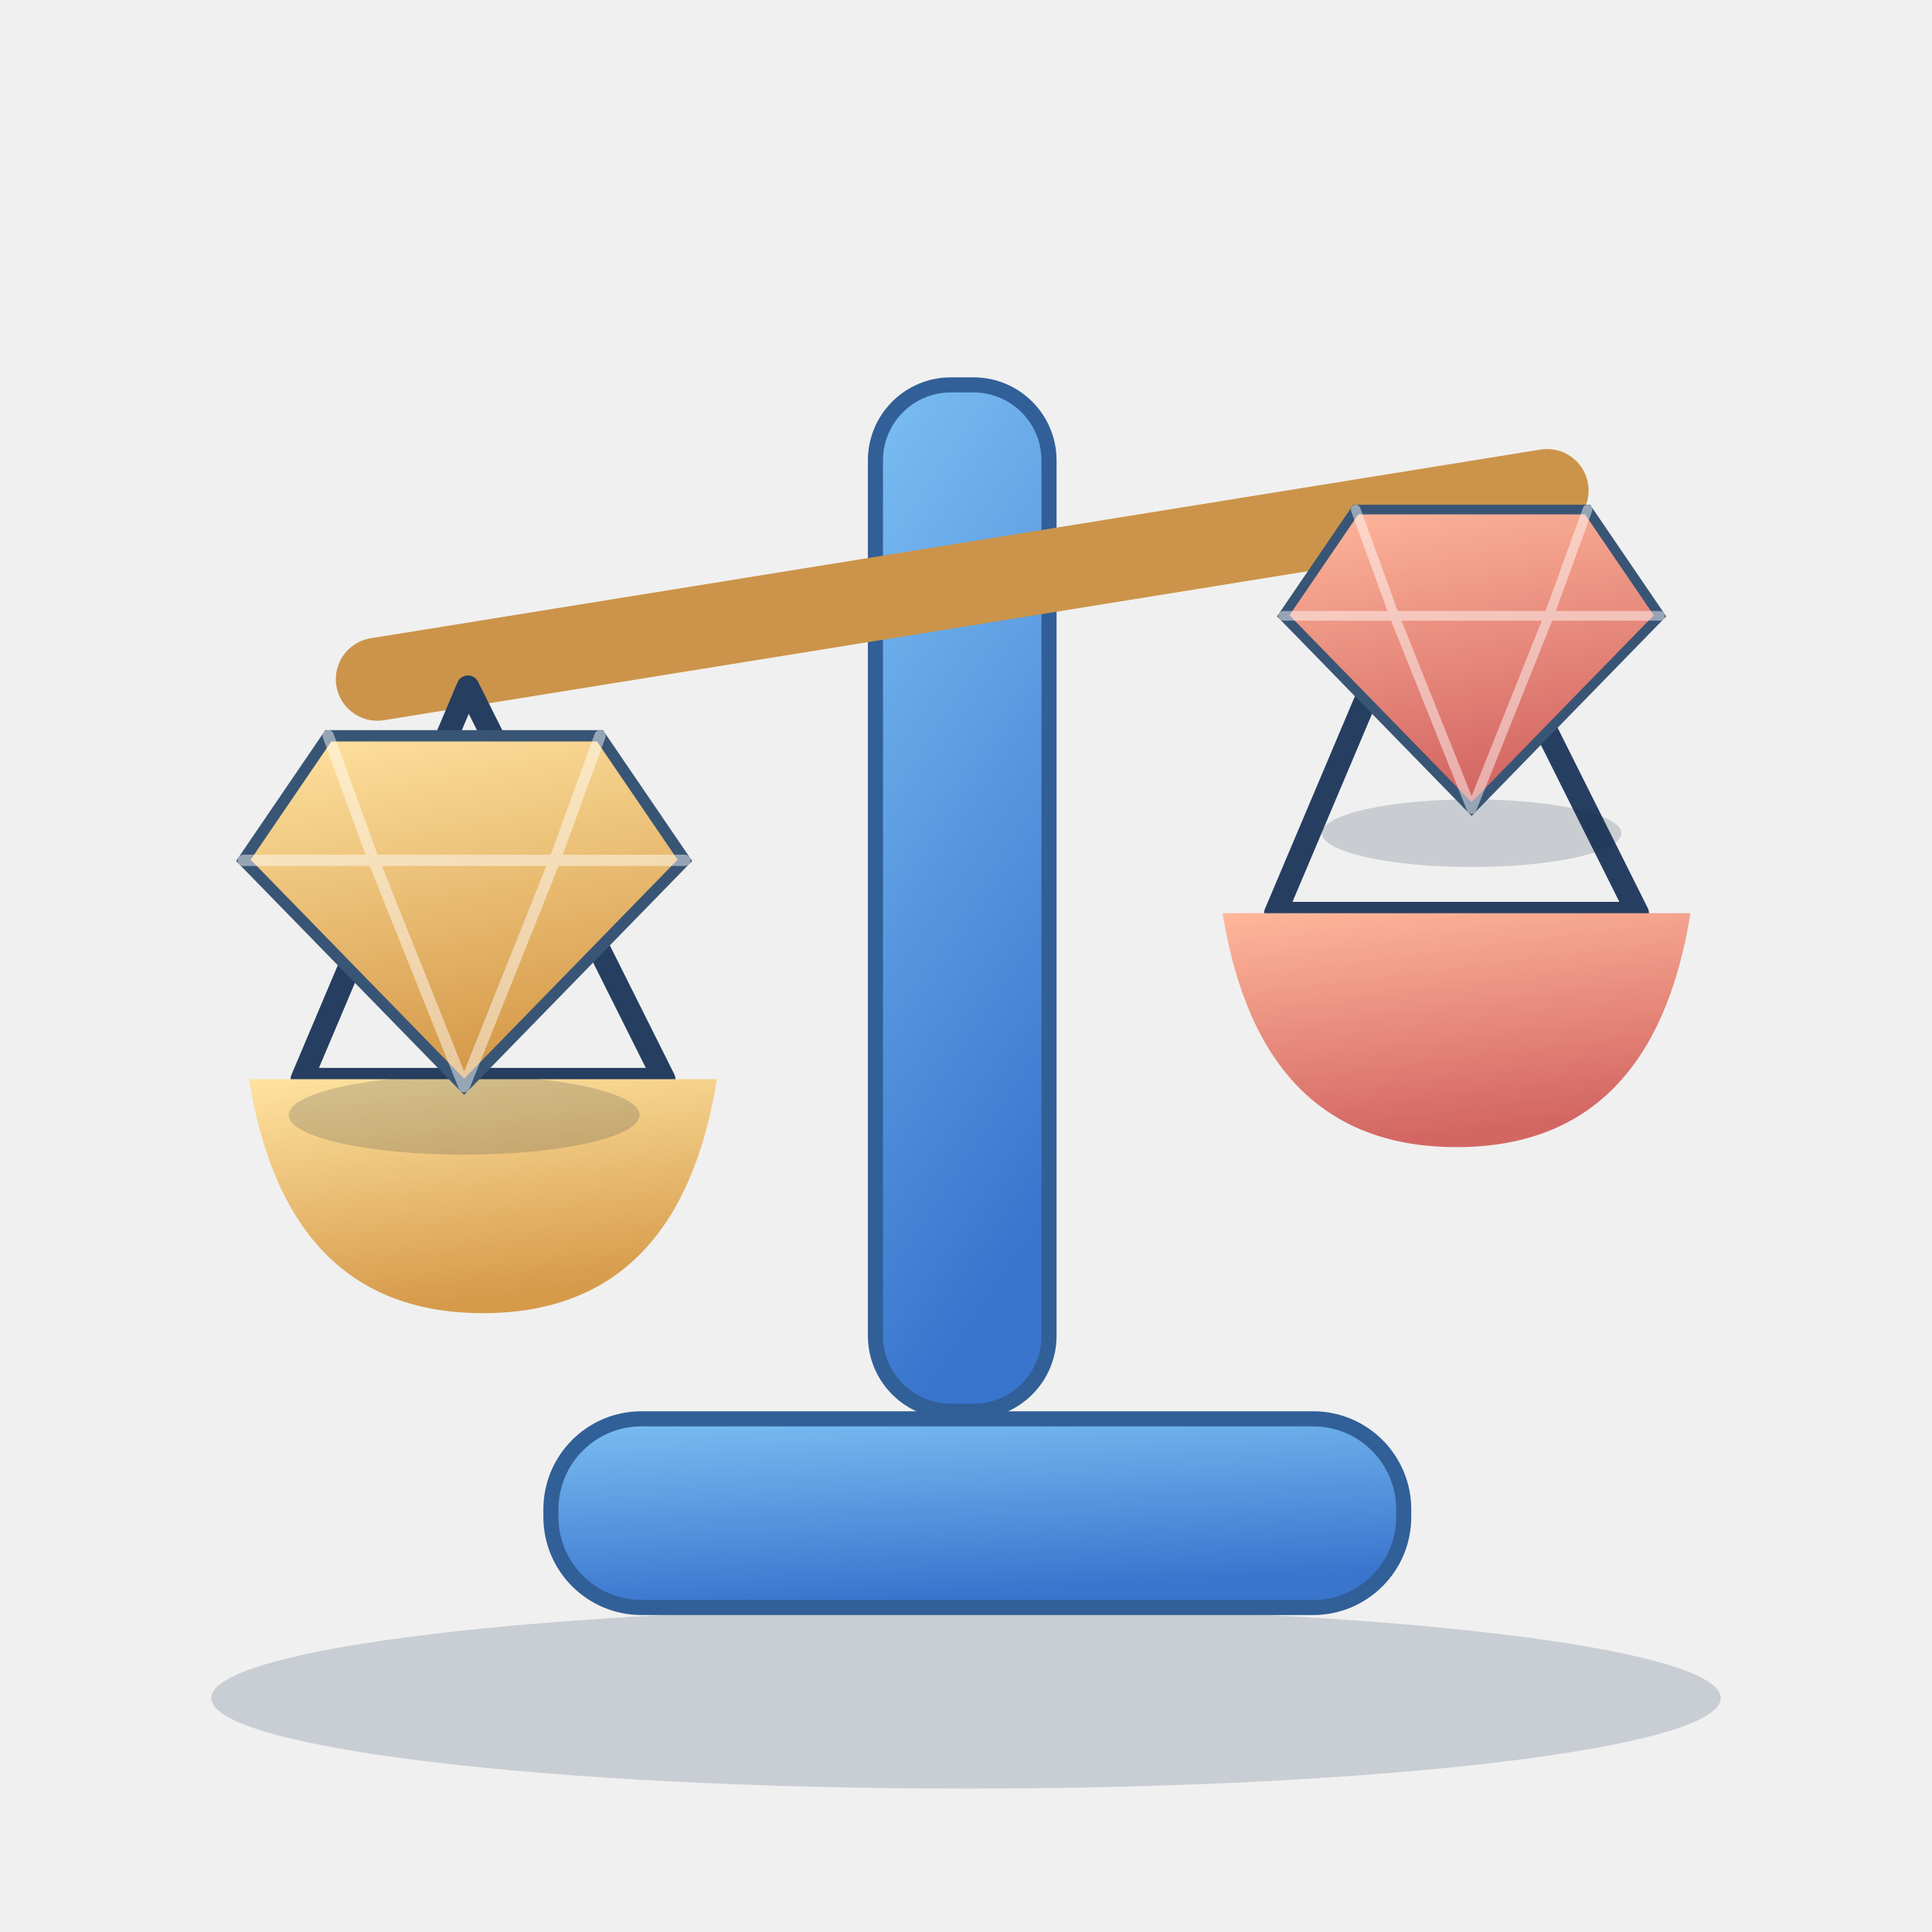
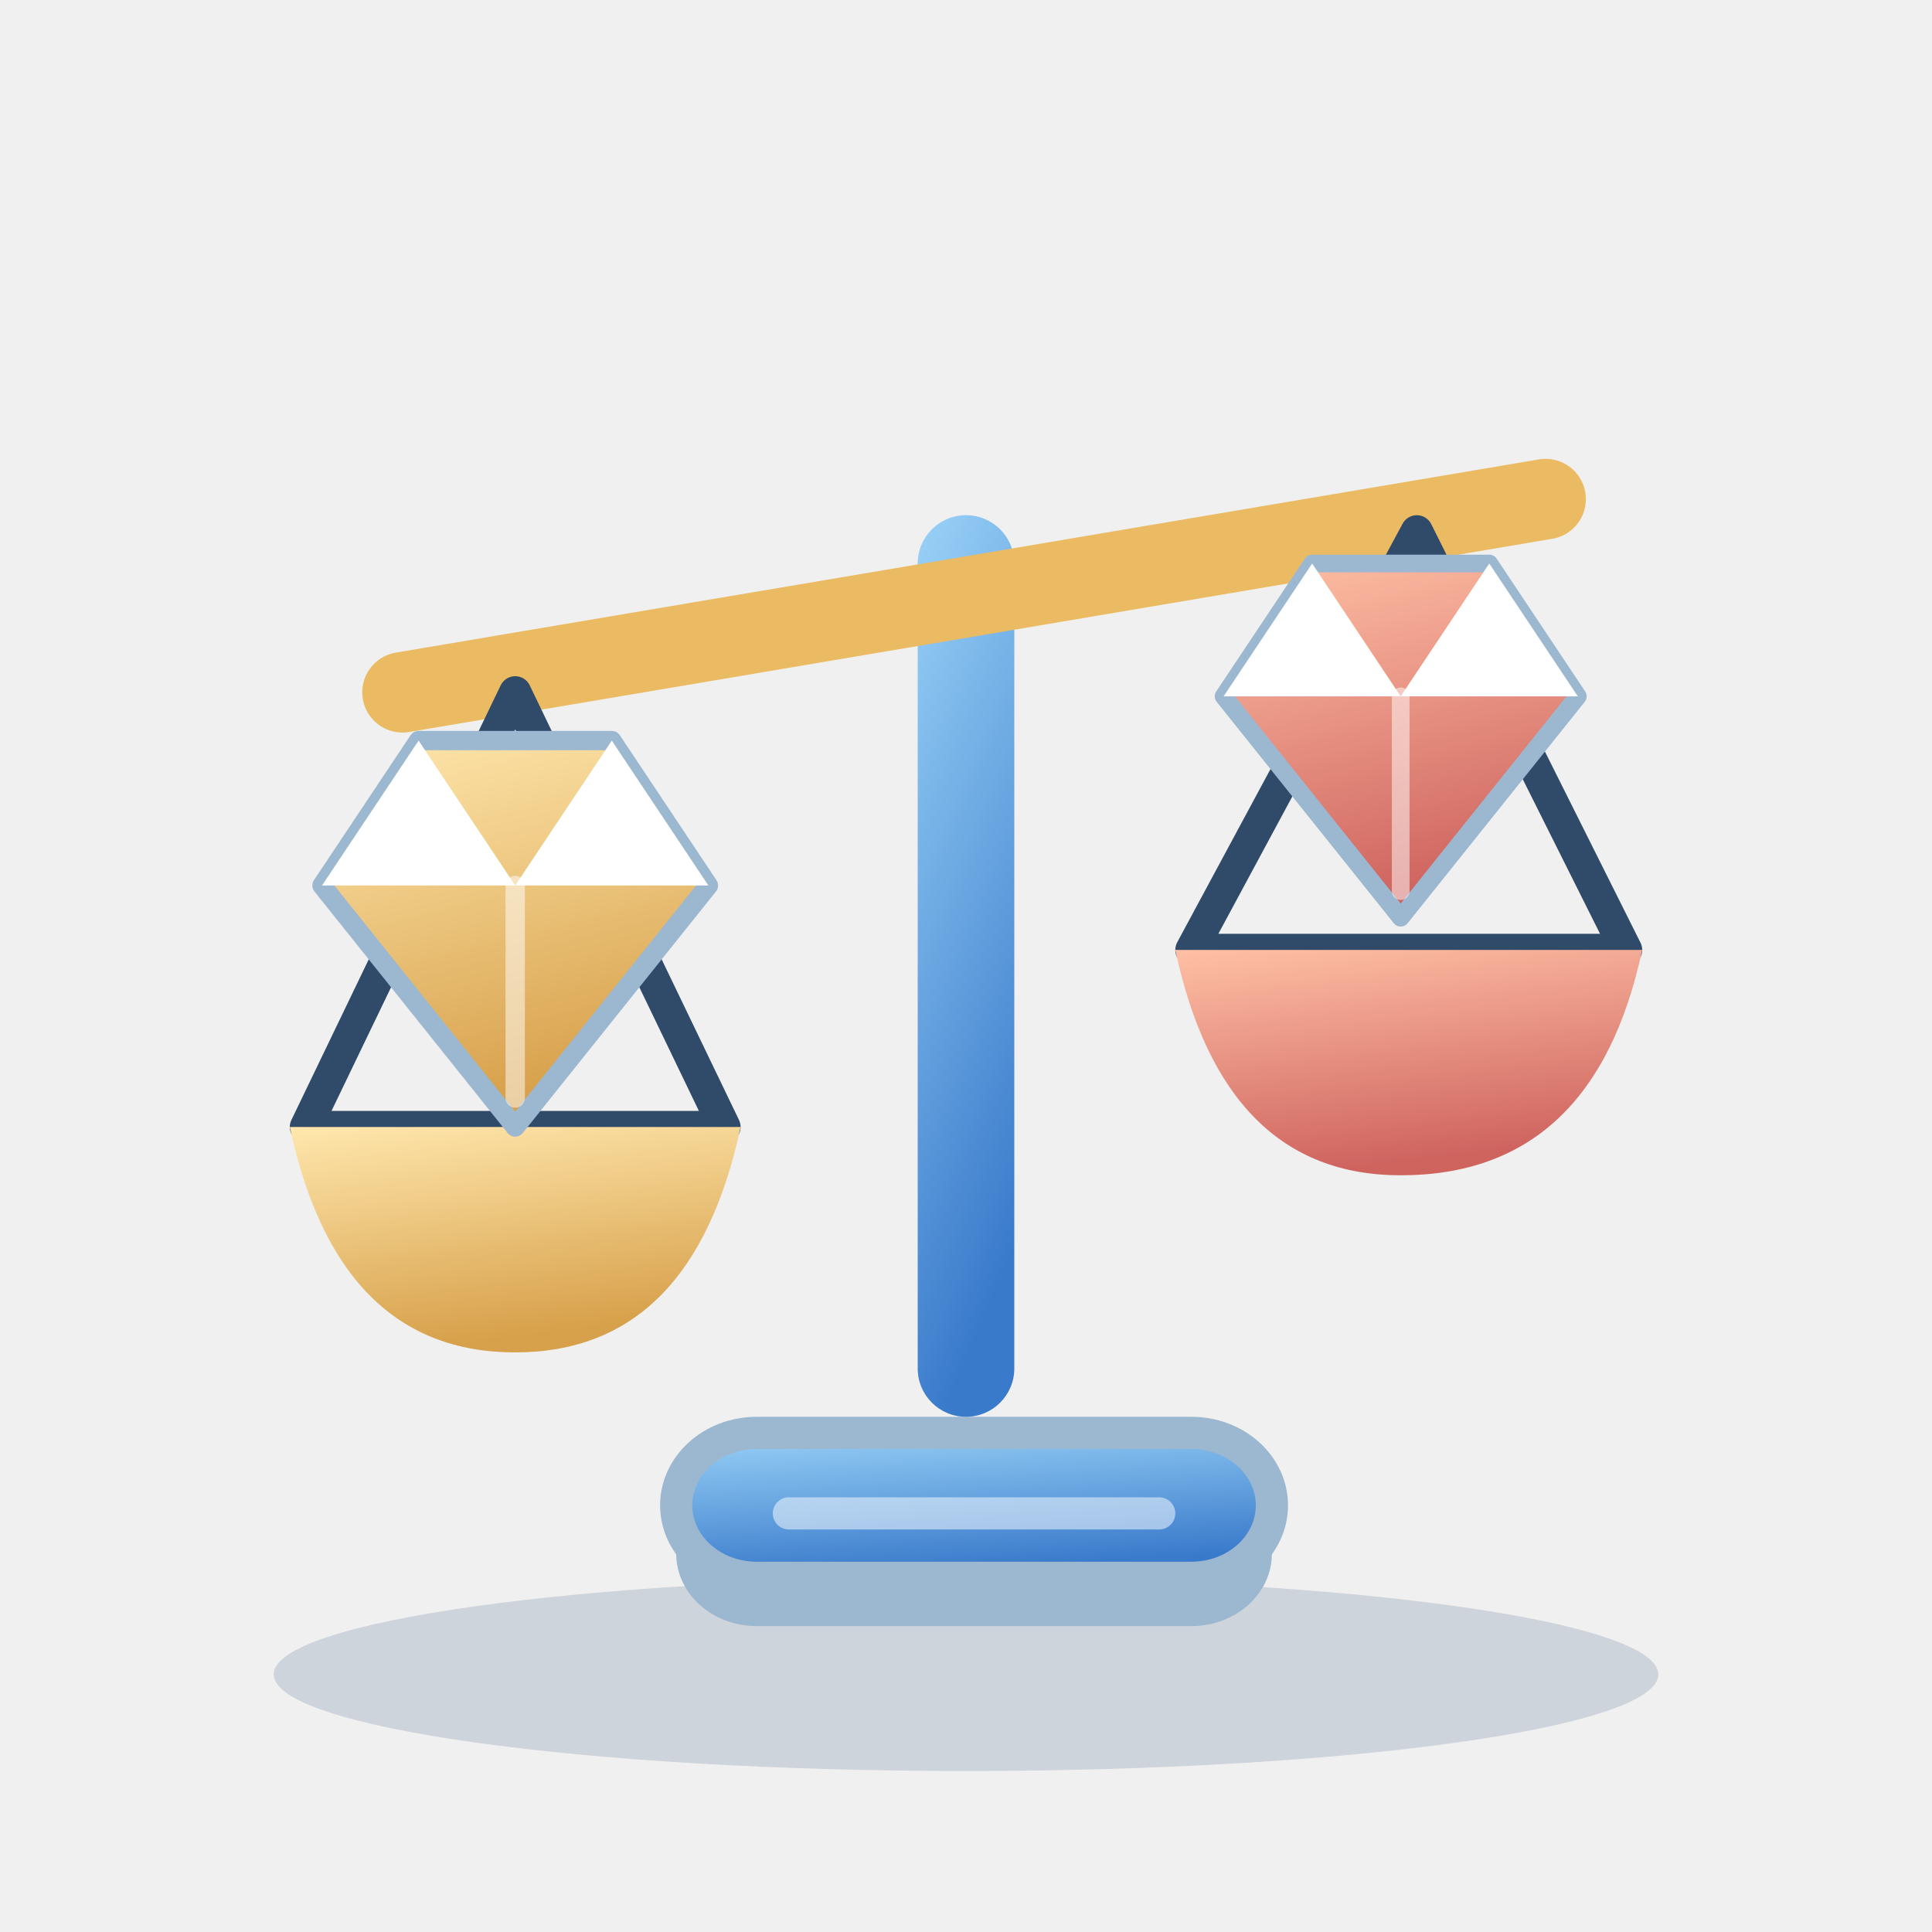
- <svg xmlns="http://www.w3.org/2000/svg" width="256" height="256" viewBox="0 0 256 256">
+ <svg xmlns="http://www.w3.org/2000/svg" width="120" height="120" viewBox="0 0 120 120">
  <defs>
    <linearGradient id="paper" x1="0" y1="0" x2=".25" y2="1">
-       <stop offset="0" stop-color="#F4F8FF" />
-       <stop offset="1" stop-color="#DDE8F8" />
+       <stop stop-color="#FFFAF0" />
+       <stop offset="1" stop-color="#DCE8F1" />
+     </linearGradient>
+     <linearGradient id="blue" x1="0" y1="0" x2=".25" y2="1">
+       <stop stop-color="#9AD2F7" />
+       <stop offset="1" stop-color="#397ACB" />
+     </linearGradient>
+     <linearGradient id="coral" x1="0" y1="0" x2=".25" y2="1">
+       <stop stop-color="#FFC0A5" />
+       <stop offset="1" stop-color="#CF645F" />
+     </linearGradient>
+     <linearGradient id="gold" x1="0" y1="0" x2=".25" y2="1">
+       <stop stop-color="#FFE7AD" />
+       <stop offset="1" stop-color="#D7A04A" />
+     </linearGradient>
+     <linearGradient id="mint" x1="0" y1="0" x2=".25" y2="1">
+       <stop stop-color="#B7EACD" />
+       <stop offset="1" stop-color="#4D9E85" />
+     </linearGradient>
+     <linearGradient id="violet" x1="0" y1="0" x2=".25" y2="1">
+       <stop stop-color="#DCD2FA" />
+       <stop offset="1" stop-color="#8470C2" />
+     </linearGradient>
+     <linearGradient id="cyan" x1="0" y1="0" x2=".25" y2="1">
+       <stop stop-color="#B8EDF1" />
+       <stop offset="1" stop-color="#4AA3BF" />
    </linearGradient>
    <linearGradient id="wood" x1="0" y1="0" x2=".25" y2="1">
-       <stop offset="0" stop-color="#E6BD83" />
-       <stop offset="1" stop-color="#B37E4C" />
+       <stop stop-color="#F0D1A2" />
+       <stop offset="1" stop-color="#D5AC7C" />
    </linearGradient>
-     <linearGradient id="blue" x1="0" y1="0" x2=".25" y2="1">
-       <stop offset="0" stop-color="#7BBFF3" />
-       <stop offset="1" stop-color="#3974CD" />
+     <linearGradient id="metal" x1="0" y1="0" x2=".25" y2="1">
+       <stop stop-color="#DBEAF2" />
+       <stop offset="1" stop-color="#6386A8" />
    </linearGradient>
-     <linearGradient id="coral" x1="0" y1="0" x2=".25" y2="1">
-       <stop offset="0" stop-color="#FFB79B" />
-       <stop offset="1" stop-color="#D36663" />
+     <linearGradient id="ink" x1="0" y1="0" x2=".25" y2="1">
+       <stop stop-color="#62788E" />
+       <stop offset="1" stop-color="#20364F" />
    </linearGradient>
-     <linearGradient id="gold" x1="0" y1="0" x2=".25" y2="1">
-       <stop offset="0" stop-color="#FFE3A0" />
-       <stop offset="1" stop-color="#D69A4B" />
-     </linearGradient>
-     <linearGradient id="mint" x1="0" y1="0" x2=".25" y2="1">
-       <stop offset="0" stop-color="#AAE2C9" />
-       <stop offset="1" stop-color="#58A891" />
-     </linearGradient>
-     <linearGradient id="violet" x1="0" y1="0" x2=".25" y2="1">
-       <stop offset="0" stop-color="#CBC0F6" />
-       <stop offset="1" stop-color="#8574C2" />
-     </linearGradient>
-     <linearGradient id="darkstone" x1="0" y1="0" x2=".25" y2="1">
-       <stop offset="0" stop-color="#64748E" />
-       <stop offset="1" stop-color="#1C2D46" />
-     </linearGradient>
-     <linearGradient id="whitestone" x1="0" y1="0" x2=".25" y2="1">
-       <stop offset="0" stop-color="#FFFDF3" />
-       <stop offset="1" stop-color="#C5D6E5" />
-     </linearGradient>
-     <linearGradient id="jade" x1="0" y1="0" x2=".25" y2="1">
-       <stop offset="0" stop-color="#5B9B84" />
-       <stop offset="1" stop-color="#367460" />
-     </linearGradient>
-     <linearGradient id="night" x1="0" y1="0" x2=".25" y2="1">
-       <stop offset="0" stop-color="#365983" />
-       <stop offset="1" stop-color="#182C49" />
-     </linearGradient>
-     <linearGradient id="glow" x1="0" y1="0" x2=".25" y2="1">
-       <stop offset="0" stop-color="#FFF5CA" />
-       <stop offset="1" stop-color="#F1C16D" />
-     </linearGradient>
-     <linearGradient id="tile" x1="0" y1="0" x2=".25" y2="1">
-       <stop offset="0" stop-color="#EBF4FF" />
-       <stop offset="1" stop-color="#CCDDF2" />
+     <linearGradient id="ivory" x1="0" y1="0" x2=".25" y2="1">
+       <stop stop-color="#FFF8E7" />
+       <stop offset="1" stop-color="#C9D8E6" />
    </linearGradient>
  </defs>
-   <ellipse cx="128" cy="225" rx="100" ry="12" fill="#183251" opacity="0.18" />
-   <rect x="116" y="51" width="23" height="136" rx="10" fill="url(#blue)" stroke="#315F97" stroke-width="2" />
-   <rect x="73" y="188" width="113" height="25" rx="12" fill="url(#blue)" stroke="#315F97" stroke-width="2" />
-   <path d="M50 90L205 65" fill="none" stroke="#CC944A" stroke-width="11" opacity="1" stroke-linecap="round" stroke-linejoin="round" />
-   <path d="M62 91L40 143H88ZM191 69L169 121H217Z" fill="none" stroke="#263E60" stroke-width="3" opacity="1" stroke-linecap="round" stroke-linejoin="round" />
-   <path d="M33 143H95Q90 174 64 174Q38 174 33 143Z" fill="url(#gold)" />
-   <path d="M162 121H224Q219 152 193 152Q167 152 162 121Z" fill="url(#coral)" />
-   <g transform="translate(24 84) scale(0.75) rotate(0)">
-     <ellipse cx="50" cy="85" rx="31" ry="7" fill="#162B45" opacity="0.18" />
-     <path d="M26 18L74 18L89 40L50 80L11 40Z" fill="url(#gold)" stroke="#395575" stroke-width="2" />
-     <path d="M26 18L34 40H66L74 18M11 40H89M34 40L50 80L66 40" fill="none" stroke="#FFFFFF" stroke-width="2" opacity="0.47" stroke-linecap="round" stroke-linejoin="round" />
-   </g>
-   <g transform="translate(163 56) scale(0.64) rotate(0)">
-     <ellipse cx="50" cy="85" rx="31" ry="7" fill="#162B45" opacity="0.18" />
-     <path d="M26 18L74 18L89 40L50 80L11 40Z" fill="url(#coral)" stroke="#395575" stroke-width="2" />
-     <path d="M26 18L34 40H66L74 18M11 40H89M34 40L50 80L66 40" fill="none" stroke="#FFFFFF" stroke-width="2" opacity="0.47" stroke-linecap="round" stroke-linejoin="round" />
+   <ellipse cx="60" cy="104" rx="43" ry="6" fill="#193D6C" opacity="0.16" />
+   <g transform="translate(10 9) scale(1) rotate(0 50 50)">
+     <rect x="32" y="83" width="37" height="9" rx="5" fill="#9CB7D0" stroke="none" stroke-width="2" />
+     <rect x="32" y="80" width="37" height="9" rx="5" fill="url(#blue)" stroke="#9CB7D0" stroke-width="2" />
+     <path d="M39 85H62" fill="none" stroke="#FFFFFF" stroke-width="2" stroke-linecap="round" stroke-linejoin="round" opacity="0.5" />
+     <rect x="47" y="23" width="6" height="56" rx="3" fill="url(#blue)" stroke="none" stroke-width="2" />
+     <path d="M15 34L86 22" fill="none" stroke="#EABB63" stroke-width="5" stroke-linecap="round" stroke-linejoin="round" opacity="1" />
+     <path d="M22 34L9 61H35ZM78 24L64 50H91Z" fill="none" stroke="#304A69" stroke-width="2" stroke-linecap="round" stroke-linejoin="round" opacity="1" />
+     <path d="M8 61H36Q33 75 22 75Q11 75 8 61Z" fill="url(#gold)" stroke="none" stroke-width="2" stroke-linejoin="round" />
+     <path d="M63 50H92Q89 64 77 64Q66 64 63 50Z" fill="url(#coral)" stroke="none" stroke-width="2" stroke-linejoin="round" />
+     <g transform="translate(10 37) scale(0.6) rotate(0 50 50)">
+       <path d="M10 0H30L40 15L20 40L0 15Z" fill="url(#gold)" stroke="#9CB7D0" stroke-width="2" stroke-linejoin="round" />
+       <path d="M10 0L20 15L30 0L40 15H0Z" fill="#FFFFFF" stroke="none" stroke-width="2" stroke-linejoin="round" />
+       <path d="M20 15V37" fill="none" stroke="#FFFFFF" stroke-width="2" stroke-linecap="round" stroke-linejoin="round" opacity="0.5" />
+     </g>
+     <g transform="translate(66 26) scale(0.55) rotate(0 50 50)">
+       <path d="M10 0H30L40 15L20 40L0 15Z" fill="url(#coral)" stroke="#9CB7D0" stroke-width="2" stroke-linejoin="round" />
+       <path d="M10 0L20 15L30 0L40 15H0Z" fill="#FFFFFF" stroke="none" stroke-width="2" stroke-linejoin="round" />
+       <path d="M20 15V37" fill="none" stroke="#FFFFFF" stroke-width="2" stroke-linecap="round" stroke-linejoin="round" opacity="0.5" />
+     </g>
  </g>
</svg>
